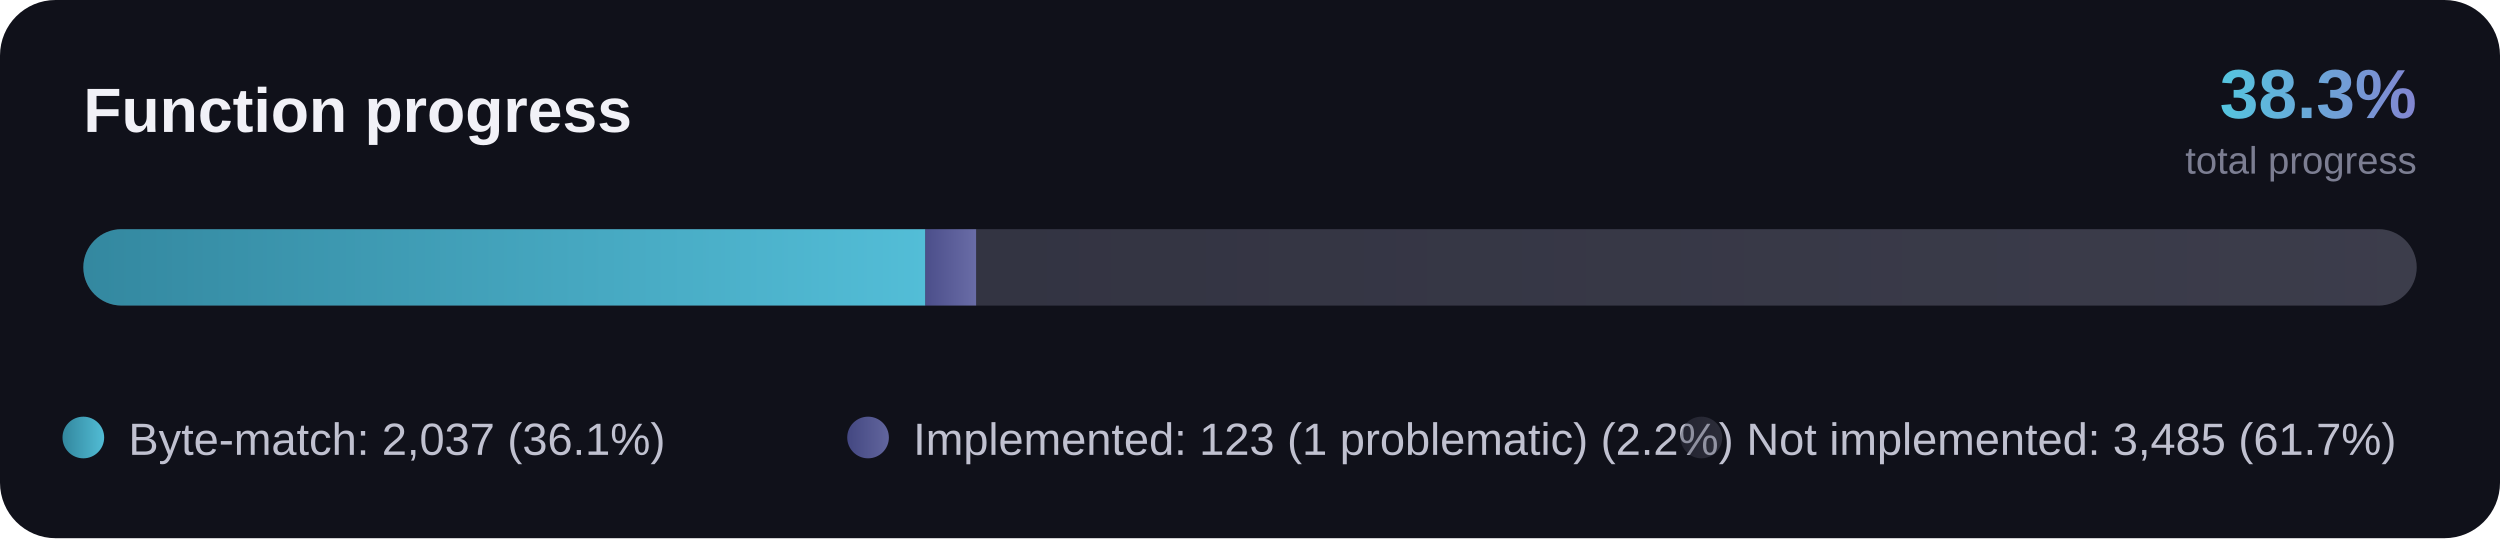
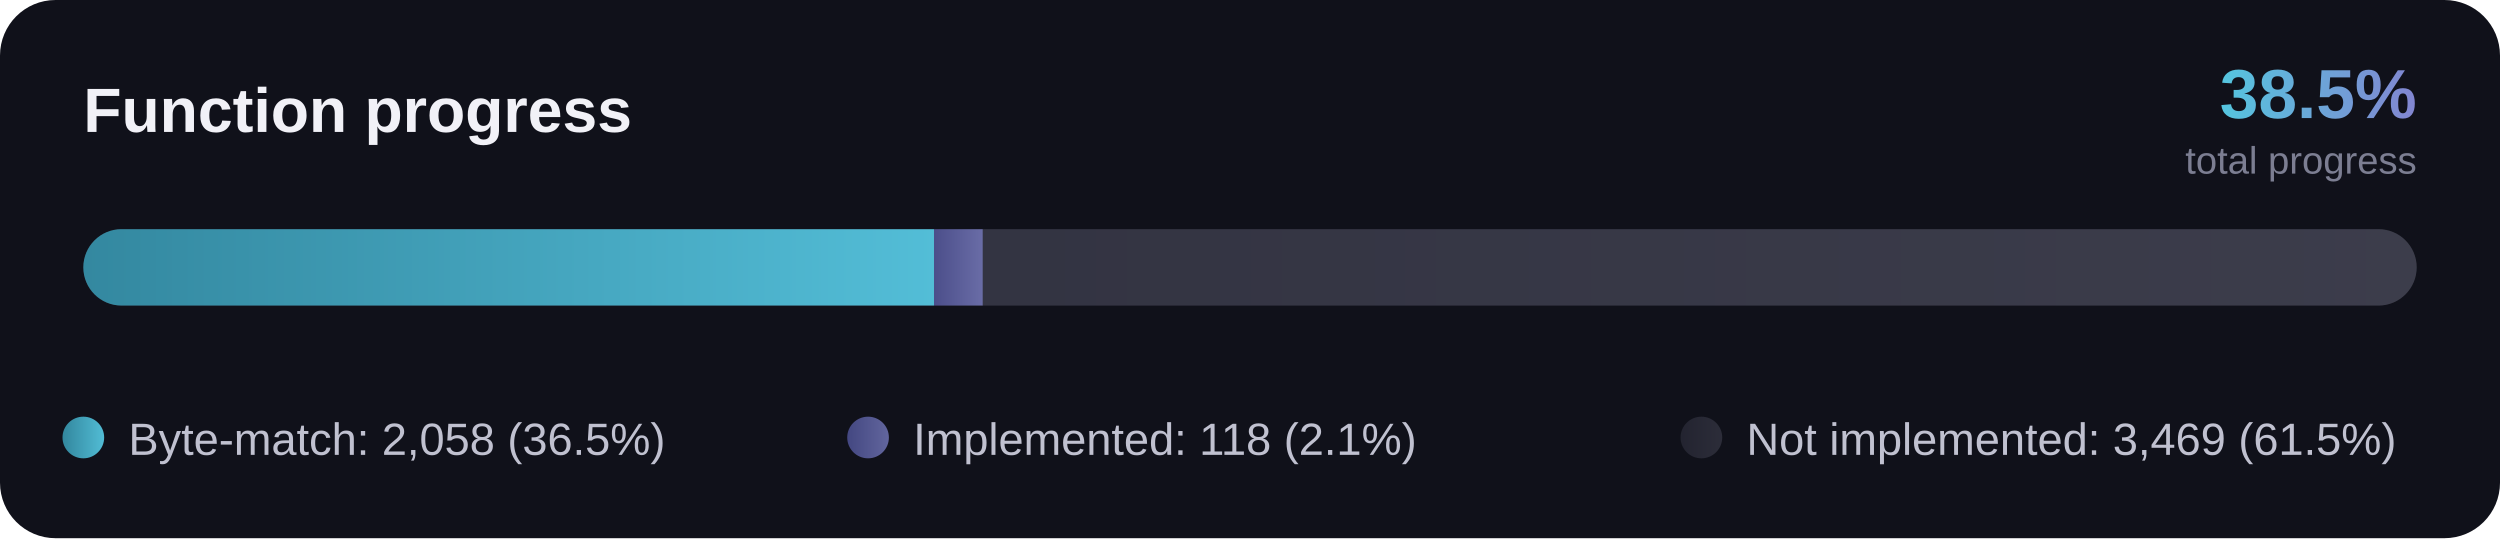
<svg xmlns="http://www.w3.org/2000/svg" width="720" height="155" viewBox="0 0 720 155" role="img" aria-labelledby="title description" font-family="Segoe UI, Arial, sans-serif">
  <defs>
    <linearGradient id="matching-gradient" x1="0" x2="1">
      <stop offset="0" stop-color="#348da5" />
      <stop offset="1" stop-color="#55c5df" />
    </linearGradient>
    <linearGradient id="not-matching-gradient" x1="0" x2="1">
      <stop offset="0" stop-color="#585caa" />
      <stop offset="1" stop-color="#8286d1" />
    </linearGradient>
    <linearGradient id="not-started-gradient" x1="0" x2="1">
      <stop offset="0" stop-color="#3e4050" />
      <stop offset="1" stop-color="#555767" />
    </linearGradient>
    <linearGradient id="overall-gradient" x1="0" x2="1">
      <stop offset="0" stop-color="#55c5df" />
      <stop offset="1" stop-color="#8286d1" />
    </linearGradient>
  </defs>
  <rect width="720" height="155" rx="16" fill="#10111a" />
  <text x="24" y="38" fill="#f1f1f7" font-family="Segoe UI, Arial, sans-serif" font-size="18" font-weight="600">Function progress</text>
-   <text x="696" y="34" text-anchor="end" fill="url(#overall-gradient)" font-family="Segoe UI, Arial, sans-serif" font-size="20" font-weight="700">38.3%</text>
+   <text x="696" y="34" text-anchor="end" fill="url(#overall-gradient)" font-family="Segoe UI, Arial, sans-serif" font-size="20" font-weight="700">38.5%</text>
  <text x="696" y="50" text-anchor="end" fill="#7c7e92" font-family="Segoe UI, Arial, sans-serif" font-size="11">total progress</text>
  <rect x="24" y="66" width="672" height="22" rx="11" fill="#555767" fill-opacity="0.4" />
  <clipPath id="progress-clip">
    <rect x="24" y="66" width="672" height="22" rx="11" />
  </clipPath>
  <g clip-path="url(#progress-clip)">
-     <rect x="24.00" y="66" width="242.49" height="22" fill="url(#matching-gradient)" fill-opacity="0.95" />
-     <rect x="266.49" y="66" width="14.64" height="22" fill="url(#not-matching-gradient)" fill-opacity="0.72" />
-     <rect x="281.13" y="66" width="414.87" height="22" fill="url(#not-started-gradient)" fill-opacity="0.4" />
+     <rect x="24.00" y="66" width="244.99" height="22" fill="url(#matching-gradient)" fill-opacity="0.95" />
+     <rect x="268.99" y="66" width="14.05" height="22" fill="url(#not-matching-gradient)" fill-opacity="0.72" />
+     <rect x="283.04" y="66" width="412.96" height="22" fill="url(#not-started-gradient)" fill-opacity="0.4" />
  </g>
  <circle cx="24" cy="126" r="6" fill="url(#matching-gradient)" fill-opacity="0.95" />
-   <text x="37" y="131" fill="#c0c1d0" font-size="13">Byte-match: 2,037 (36.1%)</text>
+   <text x="37" y="131" fill="#c0c1d0" font-size="13">Byte-match: 2,058 (36.5%)</text>
  <circle cx="250" cy="126" r="6" fill="url(#not-matching-gradient)" fill-opacity="0.72" />
-   <text x="263" y="131" fill="#c0c1d0" font-size="13">Implemented: 123 (1 problematic) (2.2%)</text>
+   <text x="263" y="131" fill="#c0c1d0" font-size="13">Implemented: 118 (2.1%)</text>
  <circle cx="490" cy="126" r="6" fill="url(#not-started-gradient)" fill-opacity="0.4" />
-   <text x="503" y="131" fill="#c0c1d0" font-size="13">Not implemented: 3,485 (61.7%)</text>
+   <text x="503" y="131" fill="#c0c1d0" font-size="13">Not implemented: 3,469 (61.5%)</text>
</svg>
